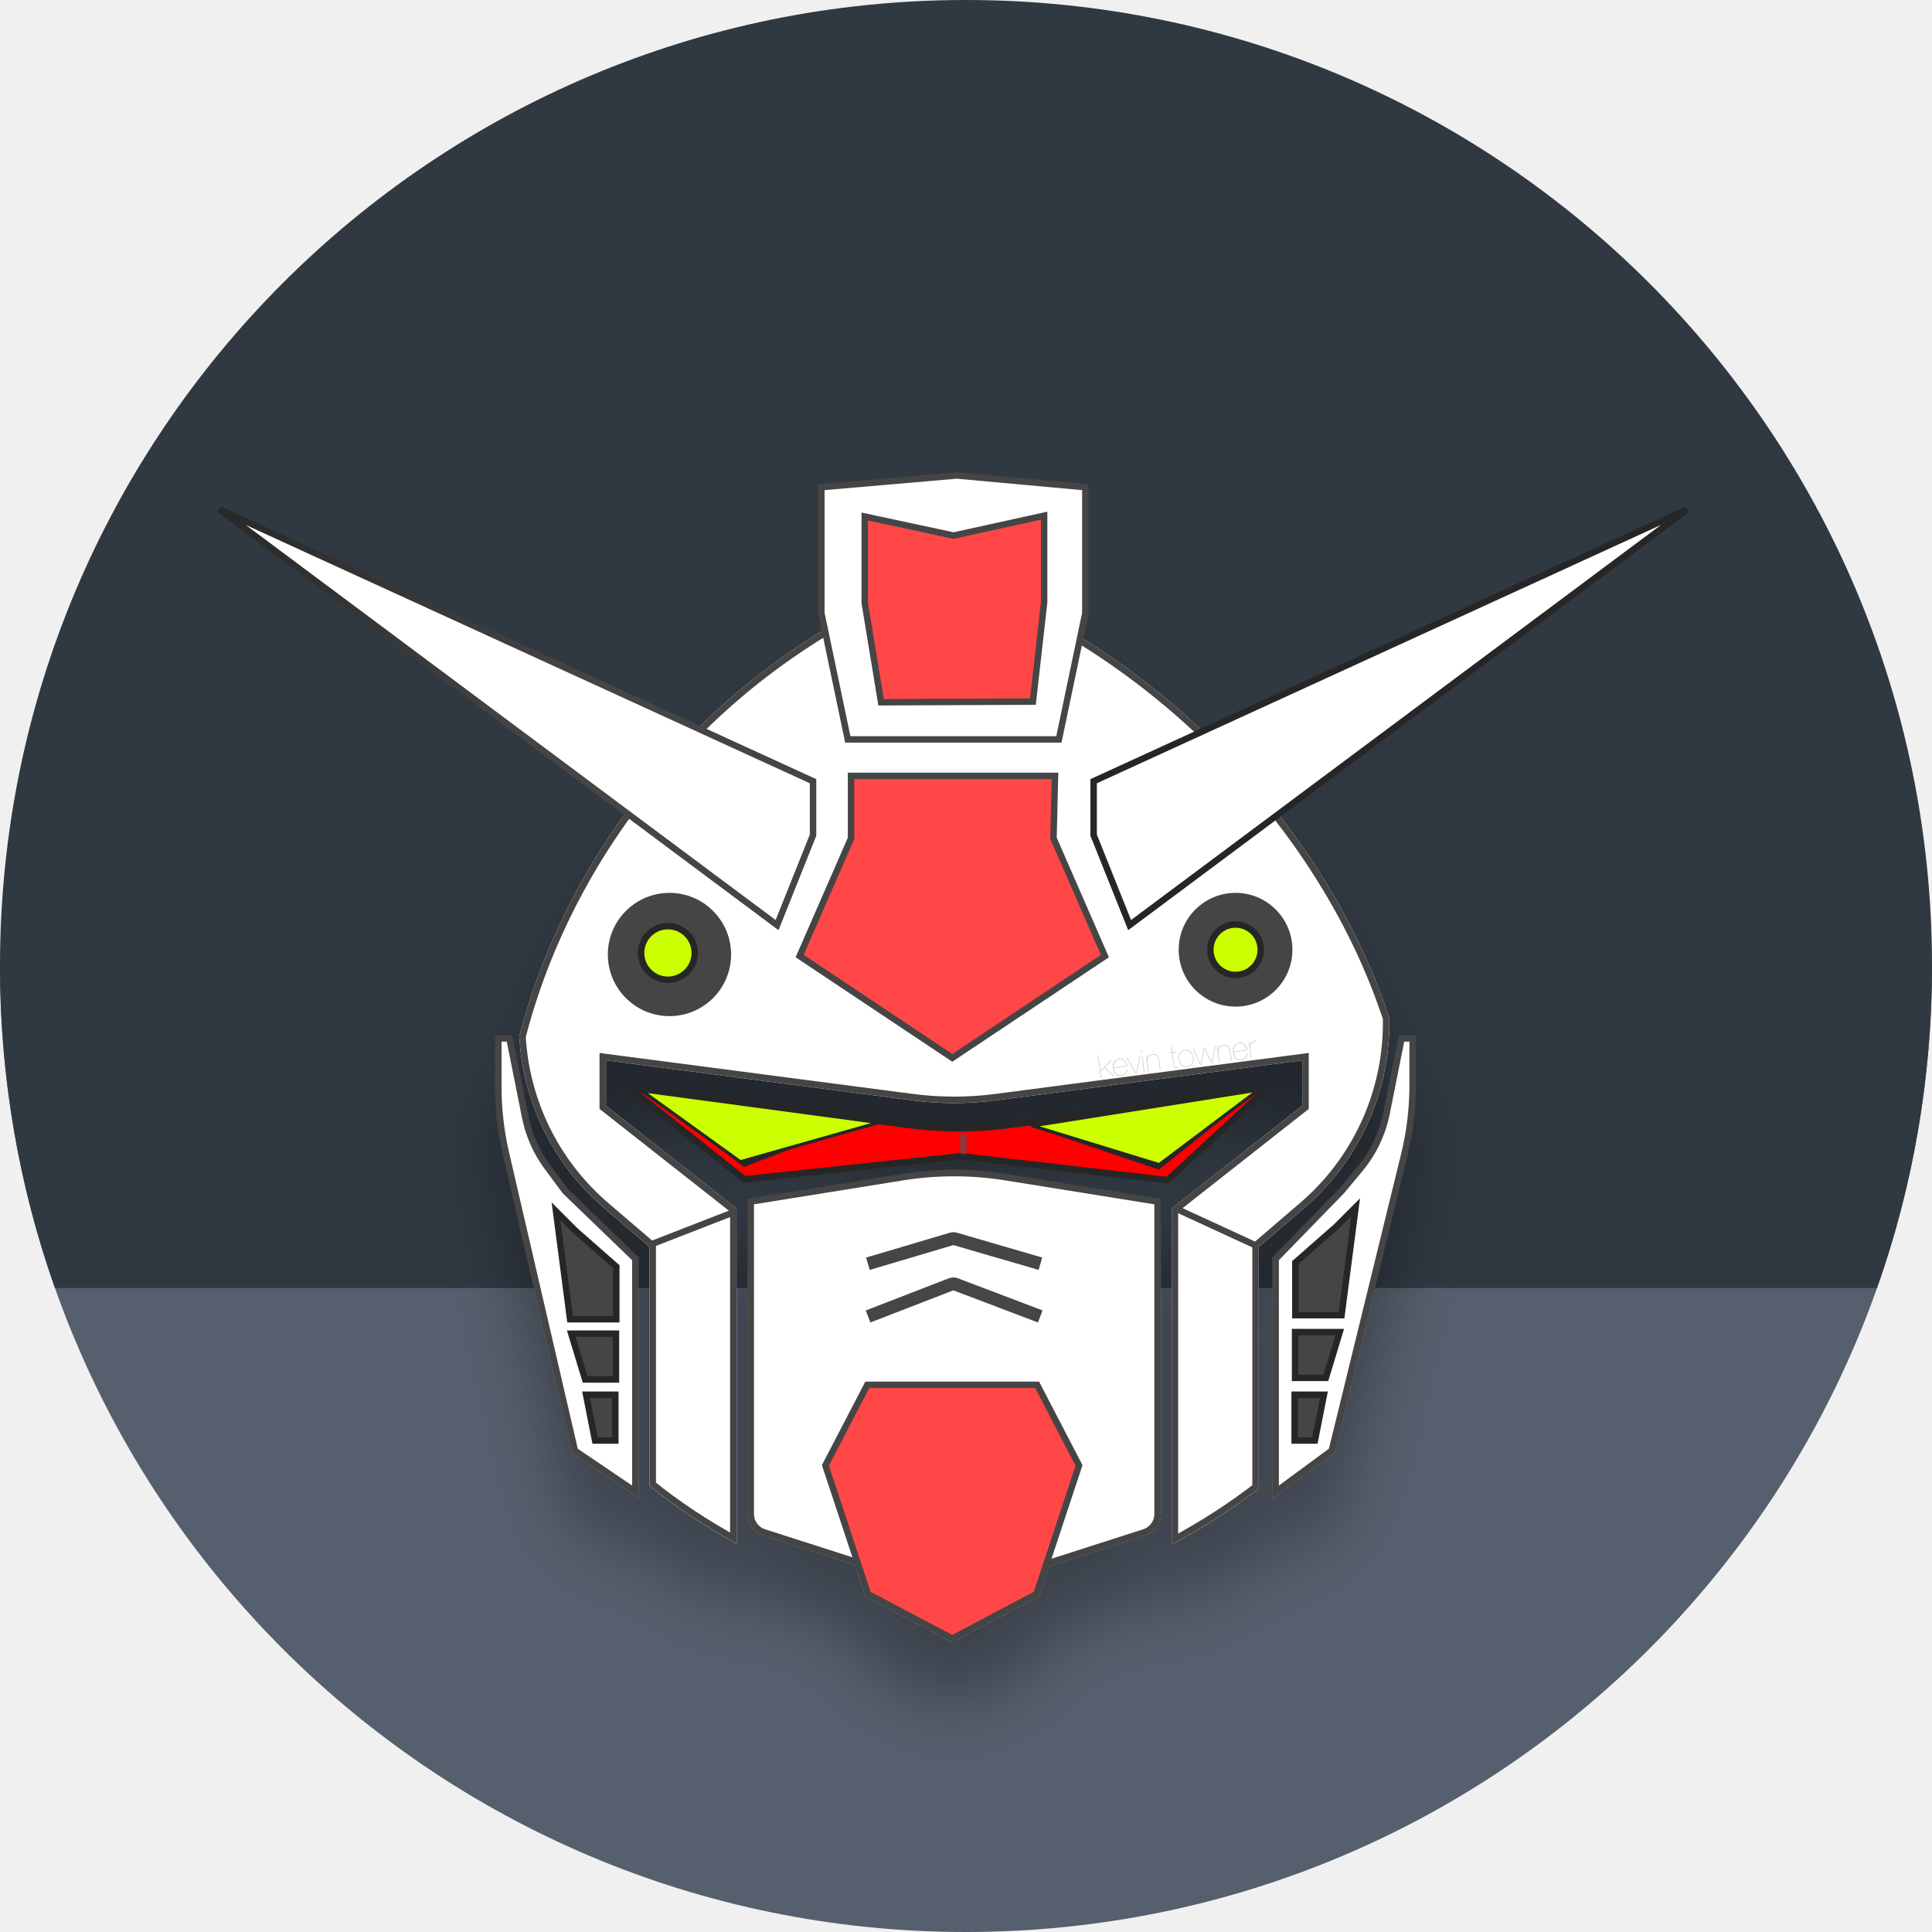
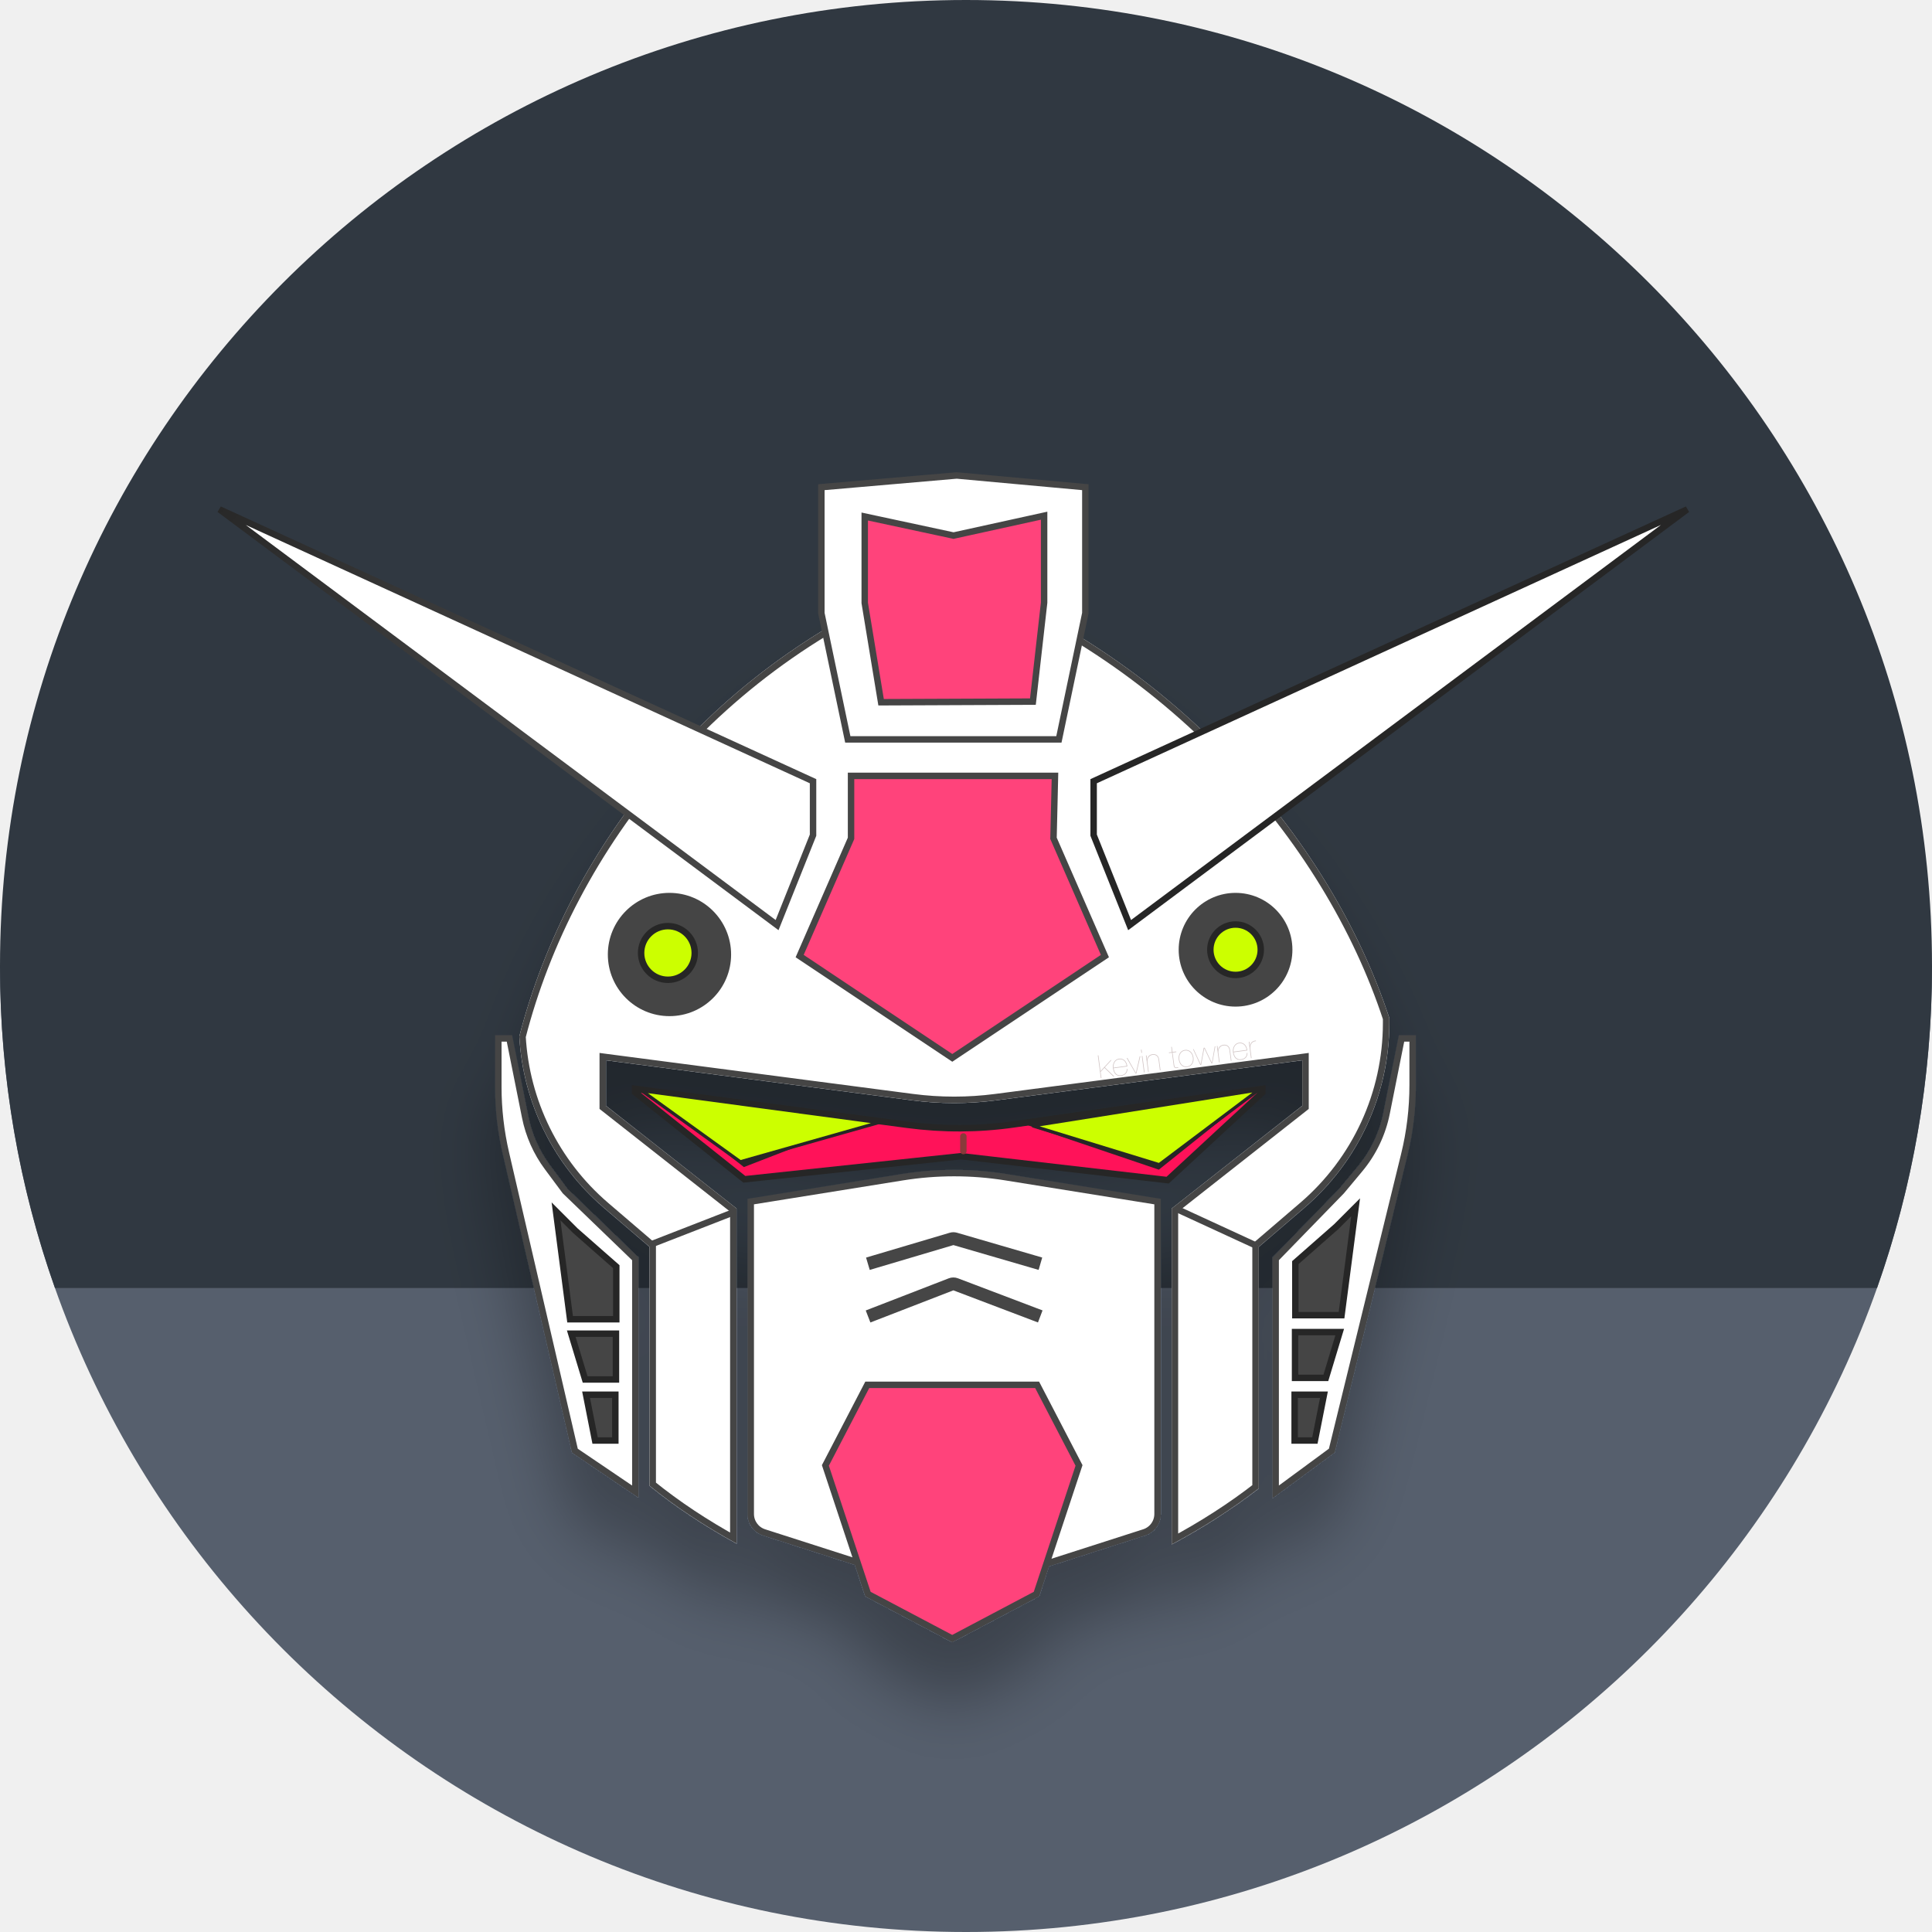
<svg xmlns="http://www.w3.org/2000/svg" width="60" height="60" viewBox="0 0 60 60" fill="none">
  <path fill-rule="evenodd" clip-rule="evenodd" d="M30 60C46.569 60 60 46.569 60 30H0C0 46.569 13.431 60 30 60Z" fill="#565F6D" />
  <path fill-rule="evenodd" clip-rule="evenodd" d="M58.293 40C59.398 36.872 60 33.506 60 30C60 13.431 46.569 0 30 0C13.431 0 0 13.431 0 30C0 33.506 0.602 36.872 1.707 40H58.293Z" fill="#303841" />
  <g filter="url(#filter0_d)">
    <mask id="path-3-inside-1" fill="white">
      <path fill-rule="evenodd" clip-rule="evenodd" d="M43.147 31.618V31.771C43.147 33.977 42.183 36.072 40.508 37.508L39.092 38.722V45.672V46.222C38.289 46.847 37.388 47.427 36.389 47.962V37.531L40.444 34.342V32.928L30.928 34.172C30.067 34.285 29.196 34.285 28.335 34.172L18.819 32.928V34.342L22.874 37.531V47.936C21.868 47.385 20.967 46.786 20.171 46.14V45.671V38.72L18.755 37.507C17.186 36.162 16.241 34.238 16.128 32.187C17.634 26.32 22.186 20.361 29.361 17.752C36.303 20.277 41.281 25.938 43.147 31.618Z" />
    </mask>
    <path fill-rule="evenodd" clip-rule="evenodd" d="M43.147 31.618V31.771C43.147 33.977 42.183 36.072 40.508 37.508L39.092 38.722V45.672V46.222C38.289 46.847 37.388 47.427 36.389 47.962V37.531L40.444 34.342V32.928L30.928 34.172C30.067 34.285 29.196 34.285 28.335 34.172L18.819 32.928V34.342L22.874 37.531V47.936C21.868 47.385 20.967 46.786 20.171 46.14V45.671V38.72L18.755 37.507C17.186 36.162 16.241 34.238 16.128 32.187C17.634 26.32 22.186 20.361 29.361 17.752C36.303 20.277 41.281 25.938 43.147 31.618Z" fill="white" />
    <path d="M43.147 31.618H43.347V31.586L43.337 31.555L43.147 31.618ZM40.508 37.508L40.378 37.356L40.508 37.508ZM39.092 38.722L38.962 38.57L38.892 38.63V38.722H39.092ZM39.092 46.222L39.215 46.38L39.292 46.32V46.222H39.092ZM36.389 47.962H36.189V48.297L36.484 48.139L36.389 47.962ZM36.389 37.531L36.266 37.373L36.189 37.434V37.531H36.389ZM40.444 34.342L40.568 34.499L40.644 34.439V34.342H40.444ZM40.444 32.928H40.644V32.7L40.418 32.73L40.444 32.928ZM30.928 34.172L30.902 33.974L30.928 34.172ZM28.335 34.172L28.309 34.371L28.335 34.172ZM18.819 32.928L18.845 32.73L18.619 32.7V32.928H18.819ZM18.819 34.342H18.619V34.439L18.696 34.499L18.819 34.342ZM22.874 37.531H23.074V37.434L22.997 37.373L22.874 37.531ZM22.874 47.936L22.778 48.111L23.074 48.273V47.936H22.874ZM20.171 46.14H19.971V46.235L20.045 46.295L20.171 46.14ZM20.171 38.72H20.371V38.628L20.301 38.568L20.171 38.72ZM18.755 37.507L18.625 37.658H18.625L18.755 37.507ZM16.128 32.187L15.934 32.138L15.926 32.168L15.928 32.199L16.128 32.187ZM29.361 17.752L29.429 17.564L29.361 17.539L29.292 17.564L29.361 17.752ZM42.947 31.618V31.771H43.347V31.618H42.947ZM42.947 31.771C42.947 33.918 42.009 35.959 40.378 37.356L40.639 37.66C42.358 36.186 43.347 34.035 43.347 31.771H42.947ZM40.378 37.356L38.962 38.57L39.223 38.873L40.639 37.66L40.378 37.356ZM38.892 38.722V45.672H39.292V38.722H38.892ZM38.892 45.672V46.222H39.292V45.672H38.892ZM38.969 46.064C38.176 46.682 37.285 47.256 36.295 47.786L36.484 48.139C37.491 47.599 38.402 47.013 39.215 46.38L38.969 46.064ZM36.589 47.962V37.531H36.189V47.962H36.589ZM36.513 37.688L40.568 34.499L40.32 34.185L36.266 37.373L36.513 37.688ZM40.644 34.342V32.928H40.244V34.342H40.644ZM40.418 32.73L30.902 33.974L30.954 34.371L40.47 33.126L40.418 32.73ZM30.902 33.974C30.059 34.084 29.204 34.084 28.361 33.974L28.309 34.371C29.187 34.486 30.076 34.486 30.954 34.371L30.902 33.974ZM28.361 33.974L18.845 32.73L18.793 33.126L28.309 34.371L28.361 33.974ZM18.619 32.928V34.342H19.019V32.928H18.619ZM18.696 34.499L22.75 37.688L22.997 37.373L18.943 34.185L18.696 34.499ZM22.674 37.531V47.936H23.074V37.531H22.674ZM22.97 47.76C21.973 47.214 21.083 46.623 20.297 45.985L20.045 46.295C20.851 46.95 21.762 47.555 22.778 48.111L22.97 47.76ZM20.371 46.14V45.671H19.971V46.14H20.371ZM20.371 45.671V38.72H19.971V45.671H20.371ZM20.301 38.568L18.885 37.355L18.625 37.658L20.041 38.872L20.301 38.568ZM18.885 37.355C17.358 36.046 16.438 34.173 16.327 32.176L15.928 32.199C16.044 34.304 17.015 36.278 18.625 37.658L18.885 37.355ZM16.321 32.237C17.813 26.428 22.322 20.524 29.429 17.94L29.292 17.564C22.05 20.198 17.455 26.212 15.934 32.138L16.321 32.237ZM29.292 17.94C36.176 20.443 41.11 26.057 42.957 31.68L43.337 31.555C41.453 25.818 36.431 20.11 29.429 17.564L29.292 17.94Z" fill="#454545" mask="url(#path-3-inside-1)" />
    <path d="M23.399 37.303L23.315 37.316V37.401V47.017C23.315 47.278 23.483 47.509 23.732 47.589L29.601 49.473L29.632 49.483L29.663 49.473L35.532 47.589C35.781 47.509 35.949 47.278 35.949 47.017V37.401V37.316L35.865 37.303L31.233 36.559C30.172 36.389 29.092 36.389 28.031 36.559L23.399 37.303Z" fill="white" stroke="#454545" stroke-width="0.2" />
-     <path d="M32.209 43.007L33.51 45.51L32.187 49.505L29.572 50.887L26.956 49.505L25.633 45.51L26.934 43.007L29.572 43.007L32.209 43.007Z" fill="#FF4747" stroke="#454545" stroke-width="0.2" />
+     <path d="M32.209 43.007L33.51 45.51L32.187 49.505L29.572 50.887L26.956 49.505L25.633 45.51L26.934 43.007L29.572 43.007L32.209 43.007Z" fill="#FF437B" stroke="#454545" stroke-width="0.2" />
    <path d="M27.145 39.19L29.551 38.476C29.587 38.465 29.627 38.465 29.663 38.475L32.119 39.19" stroke="#464646" stroke-width="0.4" stroke-linecap="square" />
    <path d="M27.145 40.812L29.536 39.886C29.582 39.869 29.633 39.868 29.679 39.886L32.119 40.812" stroke="#464646" stroke-width="0.4" stroke-linecap="square" />
    <path d="M19.731 39.136V39.094L19.7 39.065L17.552 36.993L17.003 36.254C16.659 35.791 16.422 35.258 16.309 34.692L15.836 32.329L15.82 32.249H15.738H15.576H15.476V32.349V33.752C15.476 34.444 15.555 35.133 15.711 35.807L17.846 45.013L17.855 45.051L17.887 45.074L19.574 46.217L19.731 46.323V46.135V39.136Z" fill="white" stroke="#454545" stroke-width="0.2" />
    <path d="M18.172 42.841L17.741 41.419H19.129V42.841H18.172Z" fill="#454545" stroke="#262626" stroke-width="0.2" />
    <path d="M17.268 37.62L17.871 38.223L17.871 38.223L17.876 38.227L18.524 38.797L19.139 39.337V40.971H17.705L17.268 37.62Z" fill="#454545" stroke="#262626" stroke-width="0.2" />
    <path d="M18.481 44.737L18.201 43.315H19.11V44.737H18.481Z" fill="#454545" stroke="#262626" stroke-width="0.2" />
    <path d="M39.617 39.136V39.096L39.645 39.067L41.663 36.992L42.233 36.309C42.649 35.809 42.934 35.214 43.062 34.576L43.511 32.329L43.527 32.249H43.609H43.771H43.871V32.349V33.695C43.871 34.425 43.784 35.152 43.61 35.86L41.368 45.014L41.359 45.05L41.33 45.071L39.776 46.215L39.617 46.332V46.135V39.136Z" fill="white" stroke="#454545" stroke-width="0.2" />
    <path d="M41.176 42.791L41.606 41.369H40.219V42.791H41.176Z" fill="#454545" stroke="#262626" stroke-width="0.2" />
    <path d="M42.1 37.493L41.497 38.096L41.497 38.096L41.492 38.1L40.228 39.211V40.844H41.663L42.1 37.493Z" fill="#454545" stroke="#262626" stroke-width="0.2" />
    <path d="M40.835 44.737L41.116 43.315H40.206V44.737H40.835Z" fill="#454545" stroke="#262626" stroke-width="0.2" />
  </g>
  <circle cx="20.791" cy="29.643" r="1.914" fill="#454545" />
  <circle cx="20.743" cy="29.595" r="0.833" fill="#CCFF00" stroke="#262626" stroke-width="0.2" />
  <circle cx="38.371" cy="29.495" r="1.766" fill="#454545" />
  <circle cx="38.371" cy="29.495" r="0.783" fill="#CCFF00" stroke="#262626" stroke-width="0.2" />
-   <path d="M29.855 35.908L29.844 35.907L29.833 35.908L23.116 36.624L19.723 33.922V33.814L28.194 34.934C29.289 35.079 30.398 35.074 31.491 34.917L39.204 33.816L39.204 33.927L36.262 36.65L29.855 35.908Z" fill="#FF0000" stroke="#262626" stroke-width="0.2" />
+   <path d="M29.855 35.908L29.844 35.907L29.833 35.908L23.116 36.624L19.723 33.922V33.814L28.194 34.934C29.289 35.079 30.398 35.074 31.491 34.917L39.204 33.816L39.204 33.927L36.262 36.65L29.855 35.908Z" fill="#FF1259" stroke="#262626" stroke-width="0.2" />
  <path d="M20.021 33.794L27.019 34.727L23.102 36.245L20.021 33.794Z" fill="#262626" />
  <path d="M39.234 33.727L31.806 34.908L35.989 36.325L39.234 33.727Z" fill="#262626" />
  <path d="M22.992 36.08L19.93 33.873L27.292 34.861L22.992 36.08Z" fill="#CCFF00" stroke="#262626" stroke-width="0.1" />
  <path d="M35.999 36.17L39.084 33.848L32.067 34.963L35.999 36.17Z" fill="#CCFF00" stroke="#262626" stroke-width="0.1" />
  <line x1="29.918" y1="35.293" x2="29.918" y2="35.746" stroke="#893A3A" stroke-width="0.2" stroke-linecap="round" />
-   <path d="M26.43 26.014V24.096L29.574 24.096L32.763 24.096L32.718 26.012L32.717 26.034L32.726 26.054L34.314 29.692L29.574 32.853L24.834 29.692L26.422 26.054L26.43 26.035V26.014Z" fill="#FF4747" stroke="#454545" stroke-width="0.2" />
+   <path d="M26.43 26.014V24.096L29.574 24.096L32.763 24.096L32.718 26.012L32.717 26.034L32.726 26.054L34.314 29.692L29.574 32.853L24.834 29.692L26.422 26.054L26.43 26.035V26.014Z" fill="#FF437B" stroke="#454545" stroke-width="0.2" />
  <path d="M25.25 25.937L24.133 28.73L6.816 15.819L25.25 24.261L25.25 25.937Z" fill="white" stroke="url(#paint0_linear)" stroke-width="0.2" />
  <path d="M33.964 25.937L35.081 28.73L52.398 15.819L33.964 24.261L33.964 25.937Z" fill="white" stroke="url(#paint1_linear)" stroke-width="0.2" />
  <path d="M25.508 19.041V15.13L29.712 14.766L33.706 15.13V19.041L32.885 22.963H26.329L25.508 19.041Z" fill="white" stroke="#454545" stroke-width="0.2" />
-   <path d="M26.855 18.725L26.855 16.041L29.591 16.628L29.613 16.633L29.635 16.628L32.426 16.015L32.426 18.716L32.078 21.789L27.363 21.809L26.855 18.725Z" fill="#FF4747" stroke="#454545" stroke-width="0.2" stroke-linecap="round" />
+   <path d="M26.855 18.725L26.855 16.041L29.591 16.628L29.613 16.633L29.635 16.628L32.426 16.015L32.426 18.716L32.078 21.789L27.363 21.809L26.855 18.725Z" fill="#FF437B" stroke="#454545" stroke-width="0.2" stroke-linecap="round" />
  <path d="M20.3 38.614L22.7 37.68" stroke="#454545" stroke-width="0.2" stroke-linecap="square" />
  <path d="M38.86 38.614L36.66 37.6" stroke="#454545" stroke-width="0.2" stroke-linecap="square" />
  <path d="M34.181 33.289L34.299 33.163L34.578 33.432L34.604 33.428L34.312 33.147L34.52 32.921L34.491 32.925L34.178 33.264L34.113 32.774L34.093 32.776L34.187 33.484L34.207 33.481L34.181 33.289ZM34.584 33.176L35.011 33.119C35.007 33.084 34.999 33.051 34.986 33.02C34.974 32.988 34.957 32.961 34.935 32.939C34.914 32.916 34.888 32.899 34.857 32.888C34.826 32.876 34.791 32.873 34.752 32.878C34.723 32.882 34.696 32.892 34.671 32.907C34.645 32.923 34.624 32.943 34.606 32.969C34.589 32.995 34.576 33.024 34.568 33.059C34.56 33.094 34.558 33.132 34.564 33.175C34.569 33.212 34.578 33.247 34.591 33.279C34.604 33.31 34.621 33.337 34.642 33.359C34.663 33.38 34.688 33.396 34.718 33.405C34.748 33.415 34.783 33.417 34.822 33.411C34.88 33.403 34.927 33.38 34.962 33.343C34.998 33.304 35.015 33.255 35.014 33.194L34.995 33.197C34.993 33.254 34.977 33.3 34.945 33.333C34.914 33.365 34.871 33.385 34.818 33.392C34.782 33.397 34.75 33.395 34.723 33.386C34.696 33.376 34.674 33.362 34.655 33.342C34.636 33.322 34.621 33.298 34.609 33.27C34.598 33.242 34.59 33.21 34.584 33.176ZM34.988 33.102L34.582 33.156C34.579 33.12 34.581 33.087 34.589 33.057C34.596 33.027 34.608 33.001 34.623 32.979C34.638 32.956 34.657 32.938 34.68 32.924C34.703 32.91 34.728 32.902 34.756 32.898C34.789 32.894 34.819 32.896 34.846 32.905C34.873 32.914 34.896 32.927 34.915 32.946C34.935 32.965 34.951 32.988 34.963 33.016C34.976 33.042 34.984 33.071 34.988 33.102ZM35.394 32.805L35.277 33.319L35.275 33.319L35.013 32.856L34.99 32.859L35.267 33.34L35.292 33.337L35.416 32.802L35.394 32.805ZM35.466 32.696L35.453 32.595L35.433 32.598L35.446 32.698L35.466 32.696ZM35.547 33.303L35.479 32.794L35.459 32.796L35.527 33.306L35.547 33.303ZM35.588 32.779L35.656 33.289L35.675 33.286L35.637 32.998C35.633 32.969 35.634 32.941 35.638 32.915C35.643 32.888 35.651 32.864 35.664 32.843C35.677 32.821 35.694 32.803 35.716 32.788C35.738 32.773 35.764 32.764 35.794 32.76C35.816 32.757 35.837 32.758 35.857 32.761C35.877 32.765 35.896 32.773 35.912 32.784C35.929 32.796 35.944 32.811 35.955 32.831C35.966 32.851 35.974 32.875 35.978 32.905L36.022 33.24L36.042 33.237L35.997 32.899C35.993 32.87 35.985 32.844 35.973 32.823C35.961 32.801 35.946 32.783 35.928 32.77C35.91 32.757 35.889 32.747 35.865 32.742C35.843 32.737 35.818 32.736 35.791 32.74C35.766 32.743 35.744 32.75 35.724 32.76C35.705 32.769 35.688 32.781 35.674 32.796C35.66 32.811 35.649 32.827 35.641 32.845C35.633 32.863 35.628 32.882 35.626 32.902L35.624 32.902L35.608 32.776L35.588 32.779ZM36.416 32.689L36.532 32.674L36.529 32.654L36.414 32.669L36.392 32.509L36.373 32.511L36.394 32.672L36.301 32.684L36.303 32.704L36.397 32.692L36.449 33.086C36.454 33.123 36.465 33.147 36.483 33.158C36.501 33.169 36.522 33.173 36.545 33.17C36.56 33.168 36.571 33.167 36.576 33.165C36.581 33.164 36.587 33.162 36.593 33.161L36.591 33.141C36.587 33.143 36.582 33.145 36.574 33.146C36.566 33.147 36.557 33.149 36.547 33.15C36.539 33.151 36.532 33.152 36.523 33.152C36.515 33.152 36.508 33.149 36.5 33.145C36.493 33.141 36.486 33.133 36.48 33.123C36.475 33.113 36.471 33.099 36.468 33.08L36.416 32.689ZM36.625 32.9C36.621 32.869 36.621 32.837 36.626 32.806C36.631 32.776 36.641 32.748 36.656 32.723C36.671 32.697 36.69 32.676 36.714 32.659C36.739 32.641 36.768 32.63 36.803 32.626C36.836 32.621 36.867 32.624 36.895 32.635C36.923 32.645 36.948 32.66 36.968 32.681C36.989 32.701 37.006 32.726 37.019 32.754C37.032 32.783 37.041 32.813 37.045 32.845C37.049 32.877 37.048 32.909 37.043 32.94C37.039 32.971 37.029 32.999 37.014 33.024C36.999 33.049 36.98 33.07 36.955 33.088C36.931 33.104 36.902 33.115 36.868 33.119C36.834 33.124 36.803 33.121 36.775 33.112C36.747 33.101 36.723 33.086 36.702 33.066C36.681 33.045 36.664 33.02 36.651 32.992C36.638 32.963 36.63 32.933 36.625 32.9ZM36.606 32.903C36.61 32.938 36.62 32.971 36.634 33.002C36.648 33.033 36.666 33.059 36.689 33.081C36.712 33.102 36.739 33.119 36.769 33.13C36.799 33.14 36.833 33.143 36.87 33.138C36.908 33.133 36.94 33.122 36.966 33.103C36.993 33.085 37.014 33.062 37.03 33.035C37.046 33.008 37.057 32.978 37.063 32.945C37.069 32.911 37.069 32.877 37.065 32.842C37.06 32.807 37.05 32.774 37.036 32.744C37.022 32.713 37.004 32.686 36.98 32.664C36.958 32.643 36.932 32.626 36.901 32.616C36.871 32.604 36.837 32.601 36.8 32.606C36.762 32.611 36.73 32.623 36.704 32.642C36.678 32.66 36.656 32.683 36.639 32.71C36.623 32.737 36.613 32.767 36.607 32.801C36.601 32.834 36.601 32.868 36.606 32.903ZM37.725 32.495L37.636 33.005L37.634 33.005L37.412 32.536L37.381 32.541L37.289 33.051L37.287 33.051L37.07 32.582L37.051 32.584L37.276 33.073L37.304 33.069L37.399 32.559L37.401 32.558L37.624 33.027L37.65 33.023L37.745 32.492L37.725 32.495ZM37.791 32.486L37.859 32.996L37.879 32.993L37.84 32.705C37.837 32.676 37.837 32.648 37.841 32.622C37.846 32.595 37.855 32.571 37.867 32.55C37.88 32.528 37.898 32.51 37.919 32.495C37.941 32.48 37.967 32.471 37.997 32.467C38.019 32.464 38.04 32.464 38.06 32.468C38.081 32.472 38.099 32.479 38.116 32.491C38.133 32.502 38.147 32.518 38.158 32.538C38.169 32.557 38.177 32.582 38.181 32.612L38.226 32.947L38.245 32.944L38.2 32.606C38.197 32.576 38.188 32.551 38.176 32.53C38.164 32.508 38.149 32.49 38.131 32.477C38.113 32.464 38.092 32.454 38.069 32.449C38.046 32.444 38.021 32.443 37.995 32.447C37.97 32.45 37.947 32.457 37.928 32.467C37.908 32.476 37.891 32.488 37.877 32.503C37.864 32.517 37.853 32.534 37.844 32.552C37.837 32.569 37.832 32.589 37.83 32.609L37.828 32.609L37.811 32.483L37.791 32.486ZM38.311 32.68L38.737 32.623C38.734 32.588 38.726 32.555 38.713 32.524C38.701 32.492 38.684 32.465 38.662 32.443C38.641 32.42 38.615 32.403 38.584 32.392C38.553 32.38 38.518 32.377 38.478 32.383C38.45 32.386 38.423 32.396 38.398 32.411C38.372 32.427 38.351 32.448 38.333 32.474C38.316 32.499 38.303 32.529 38.295 32.563C38.286 32.598 38.285 32.637 38.291 32.679C38.296 32.717 38.305 32.751 38.318 32.783C38.331 32.815 38.348 32.841 38.369 32.863C38.39 32.885 38.415 32.9 38.445 32.91C38.475 32.919 38.51 32.921 38.549 32.915C38.607 32.907 38.654 32.884 38.69 32.847C38.725 32.809 38.742 32.759 38.741 32.699L38.722 32.701C38.721 32.759 38.704 32.804 38.672 32.837C38.641 32.869 38.598 32.889 38.545 32.896C38.508 32.901 38.477 32.899 38.45 32.89C38.423 32.88 38.401 32.866 38.382 32.846C38.363 32.827 38.348 32.803 38.336 32.775C38.325 32.746 38.316 32.715 38.311 32.68ZM38.715 32.606L38.309 32.66C38.306 32.624 38.308 32.592 38.316 32.562C38.323 32.532 38.334 32.506 38.35 32.483C38.365 32.461 38.385 32.442 38.407 32.428C38.43 32.415 38.455 32.406 38.483 32.402C38.516 32.398 38.546 32.4 38.573 32.409C38.599 32.418 38.623 32.432 38.642 32.451C38.662 32.469 38.678 32.492 38.69 32.52C38.703 32.546 38.711 32.575 38.715 32.606ZM38.87 32.861L38.832 32.573C38.828 32.545 38.828 32.517 38.833 32.49C38.837 32.462 38.846 32.438 38.86 32.416C38.874 32.393 38.893 32.374 38.916 32.36C38.94 32.344 38.97 32.335 39.005 32.333L39.003 32.313C38.972 32.316 38.946 32.323 38.924 32.333C38.902 32.344 38.884 32.356 38.869 32.371C38.855 32.386 38.843 32.402 38.836 32.421C38.828 32.439 38.823 32.457 38.821 32.477L38.819 32.477L38.802 32.352L38.782 32.354L38.85 32.864L38.87 32.861Z" fill="#D1C5C5" />
  <defs>
    <filter id="filter0_d" x="13.376" y="17.752" width="32.595" height="37.248" filterUnits="userSpaceOnUse" color-interpolation-filters="sRGB">
      <feFlood flood-opacity="0" result="BackgroundImageFix" />
      <feColorMatrix in="SourceAlpha" type="matrix" values="0 0 0 0 0 0 0 0 0 0 0 0 0 0 0 0 0 0 127 0" result="hardAlpha" />
      <feOffset dy="2" />
      <feGaussianBlur stdDeviation="1" />
      <feComposite in2="hardAlpha" operator="out" />
      <feColorMatrix type="matrix" values="0 0 0 0 0 0 0 0 0 0 0 0 0 0 0 0 0 0 0.3 0" />
      <feBlend mode="normal" in2="BackgroundImageFix" result="effect1_dropShadow" />
      <feBlend mode="normal" in="SourceGraphic" in2="effect1_dropShadow" result="shape" />
    </filter>
    <linearGradient id="paint0_linear" x1="8.724" y1="12.668" x2="24.397" y2="28.674" gradientUnits="userSpaceOnUse">
      <stop stop-color="#262626" />
      <stop offset="0.569" stop-color="#454545" />
    </linearGradient>
    <linearGradient id="paint1_linear" x1="50.49" y1="12.668" x2="34.817" y2="28.674" gradientUnits="userSpaceOnUse">
      <stop stop-color="#262626" />
      <stop offset="0.392" stop-color="#262626" />
    </linearGradient>
  </defs>
</svg>
